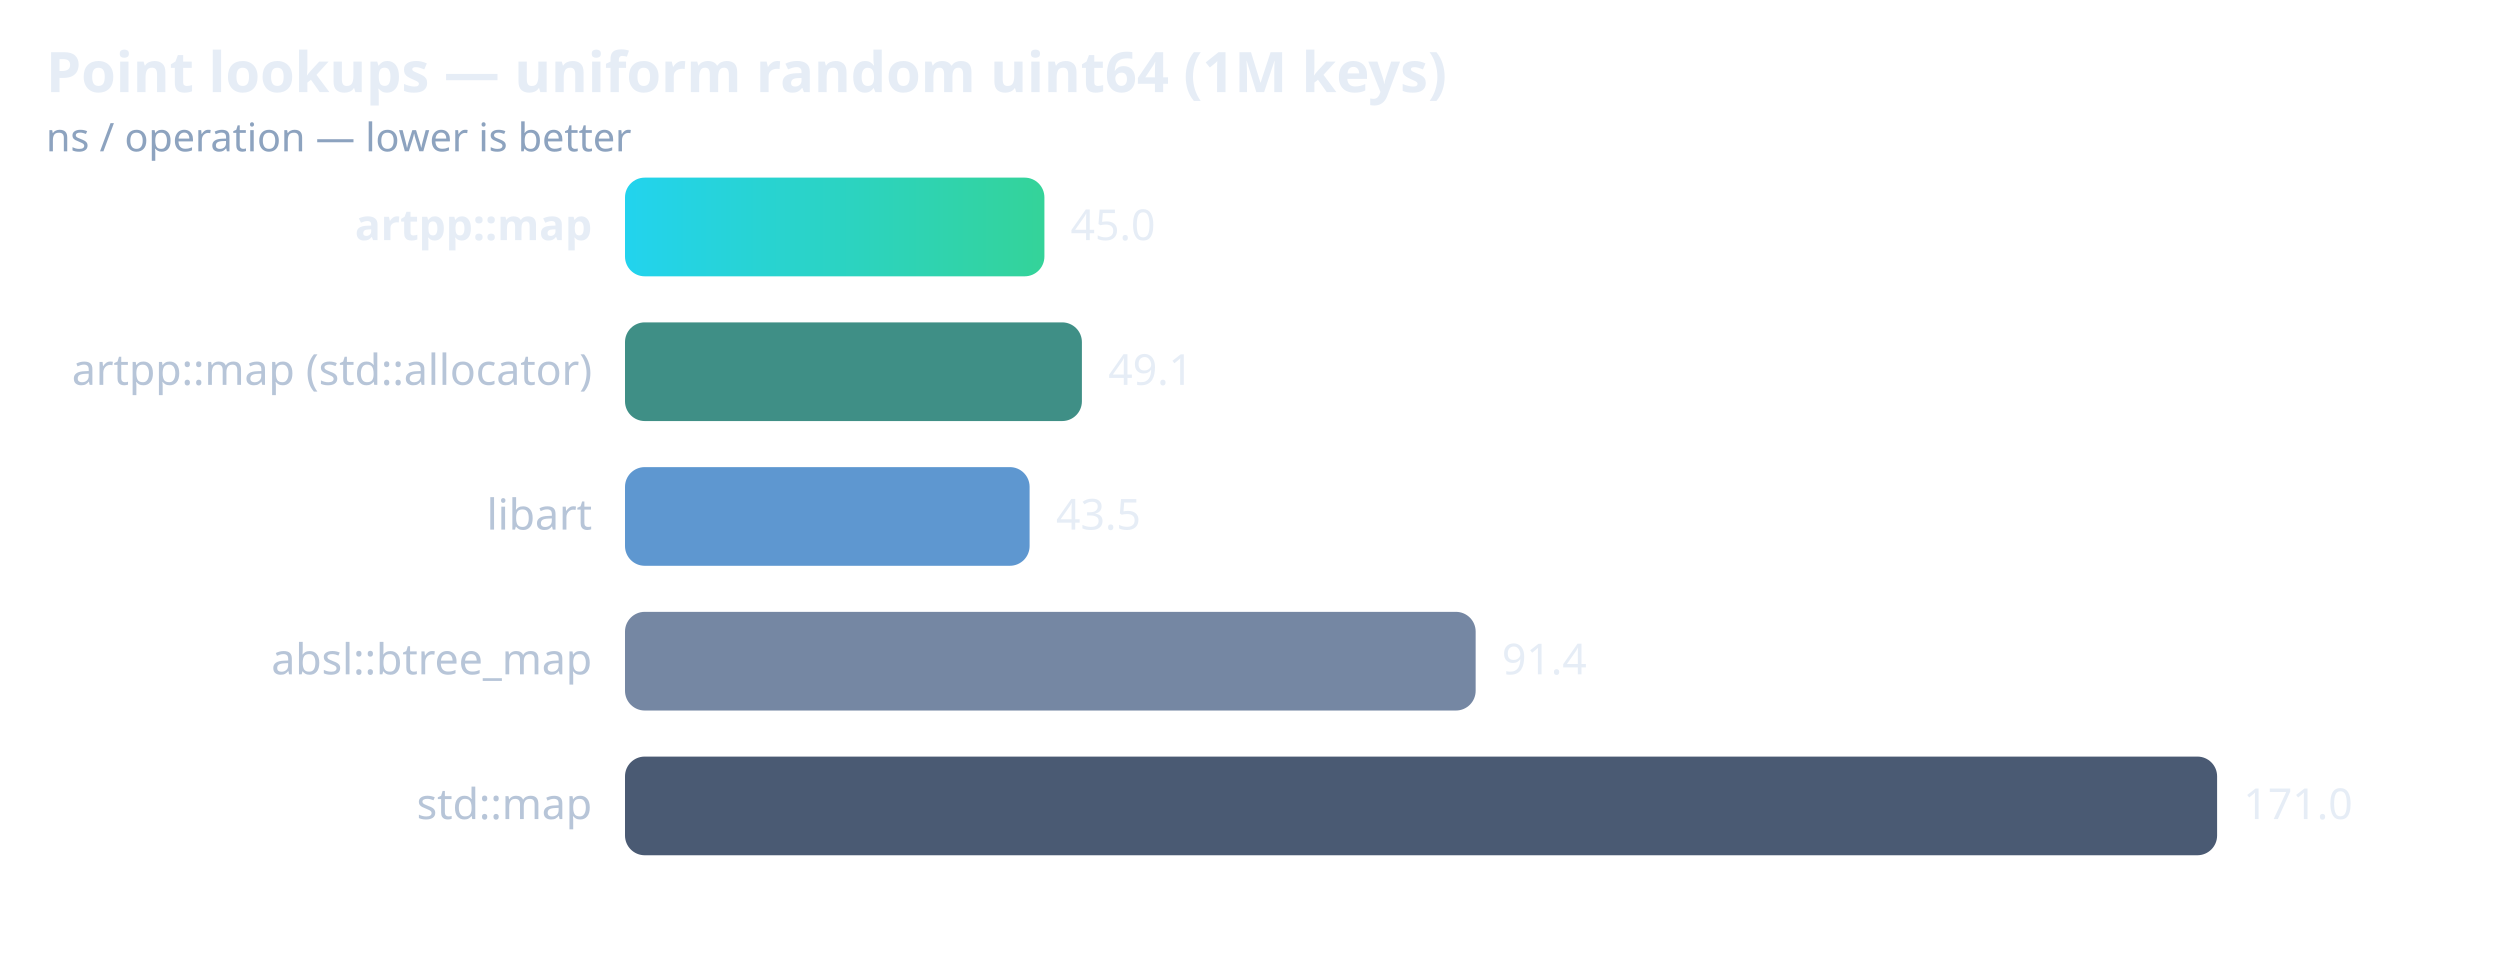
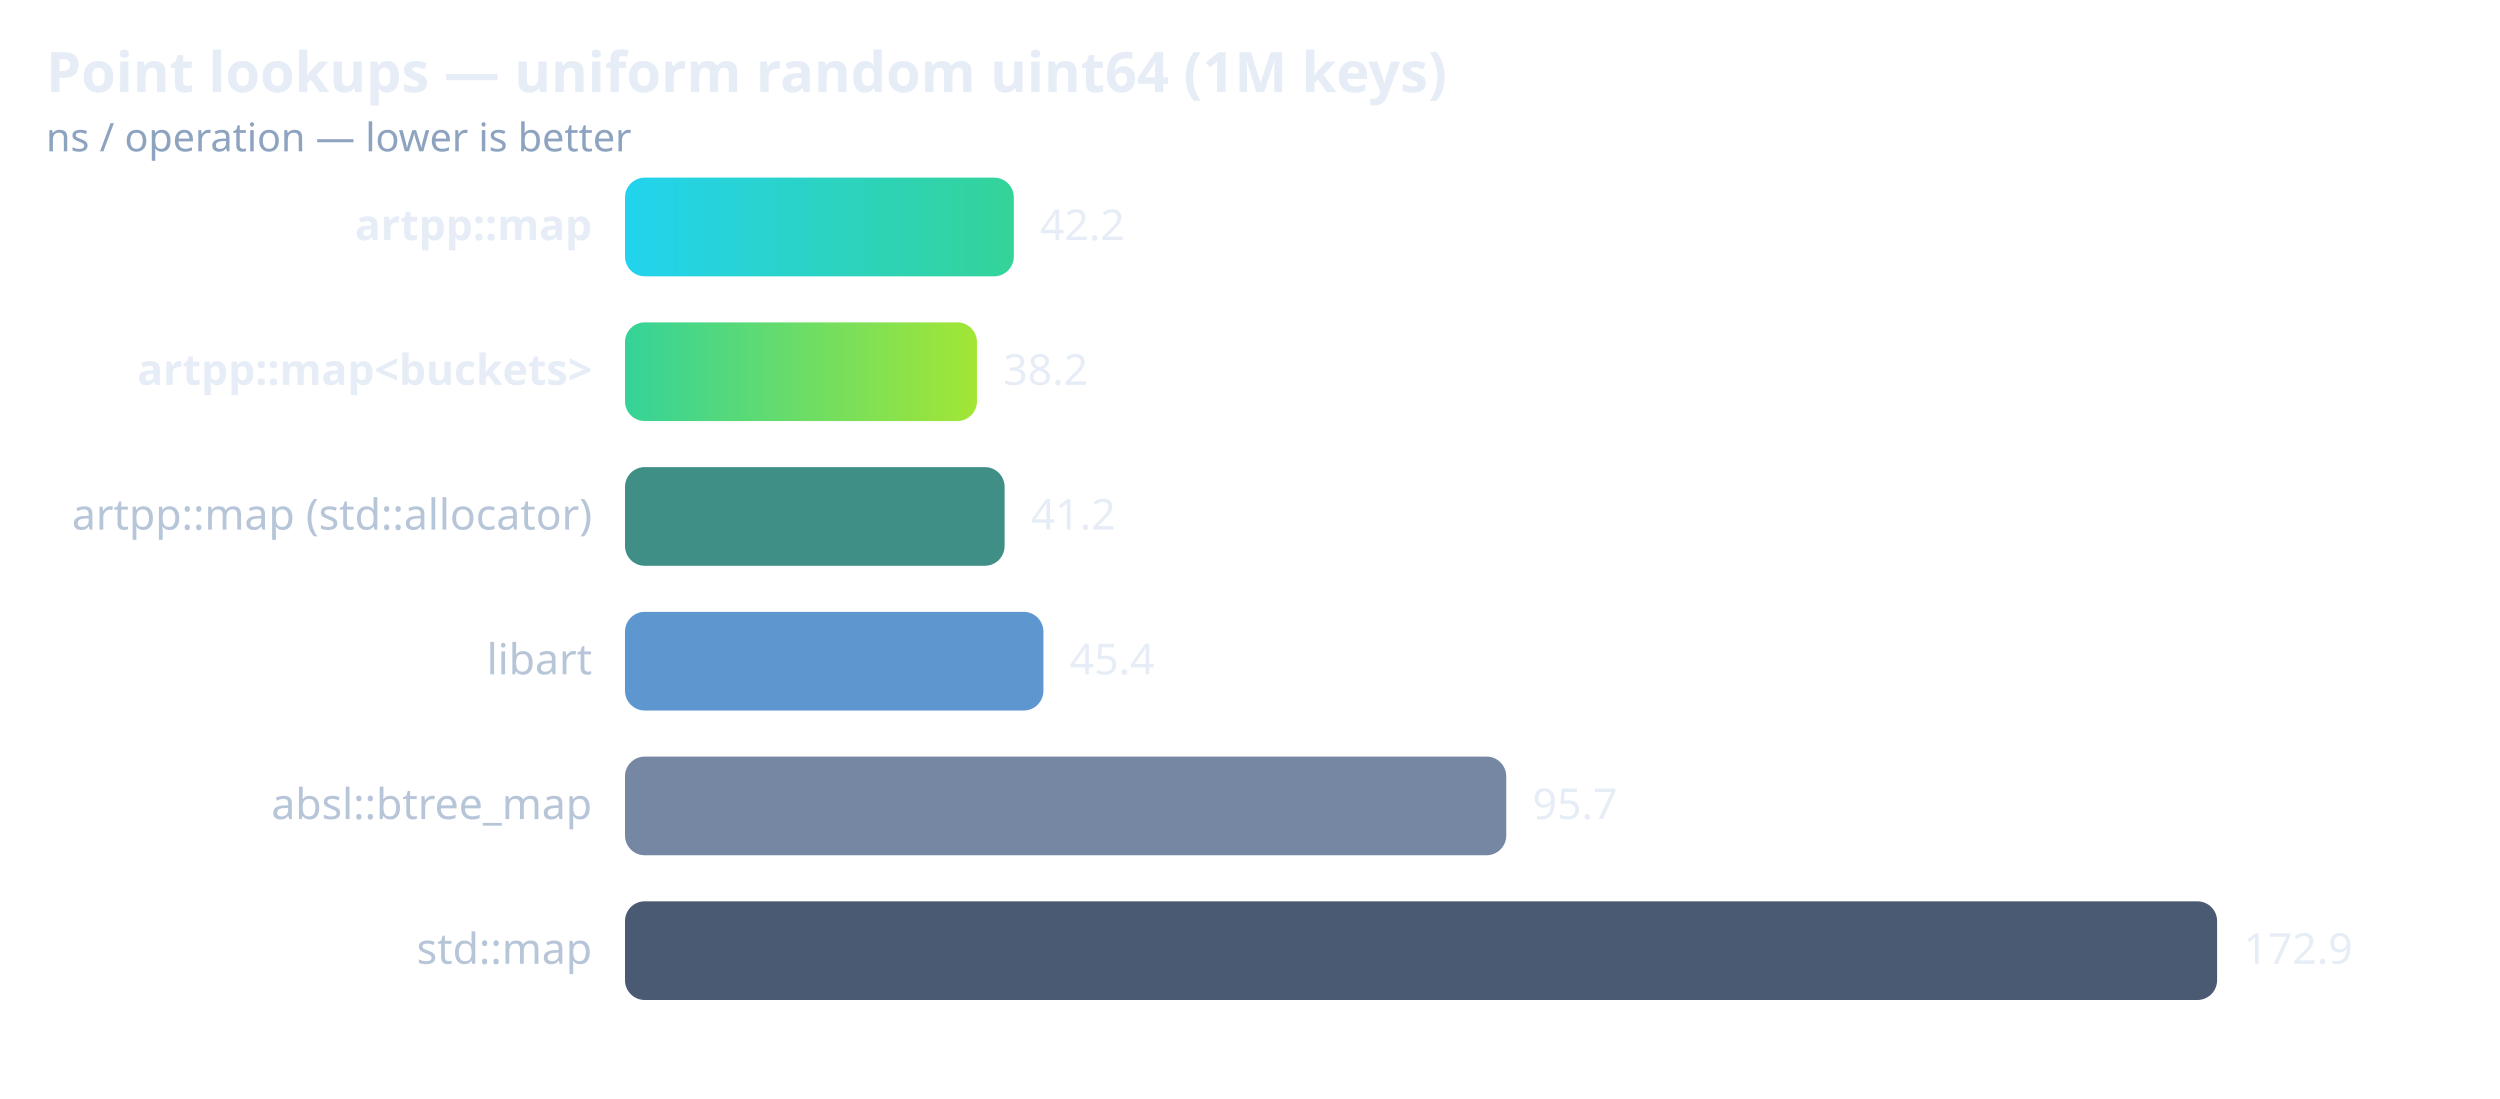
- <svg xmlns="http://www.w3.org/2000/svg" viewBox="0 0 760 290" font-family="ui-sans-serif, system-ui, sans-serif" role="img" aria-label="Point lookups — uniform random uint64 (1M keys)">
+ <svg xmlns="http://www.w3.org/2000/svg" viewBox="0 0 760 334" font-family="ui-sans-serif, system-ui, sans-serif" role="img" aria-label="Point lookups — uniform random uint64 (1M keys)">
  <defs>
    <linearGradient id="hot" x1="0" y1="0" x2="1" y2="0">
      <stop offset="0" stop-color="#22d3ee" />
      <stop offset="1" stop-color="#34d399" />
    </linearGradient>
    <linearGradient id="hot2" x1="0" y1="0" x2="1" y2="0">
      <stop offset="0" stop-color="#34d399" />
      <stop offset="1" stop-color="#a3e635" />
    </linearGradient>
  </defs>
  <text x="14" y="28" font-size="17" font-weight="600" fill="#e6edf6">Point lookups — uniform random uint64 (1M keys)</text>
  <text x="14" y="46" font-size="12" fill="#8da3bf">ns / operation — lower is better</text>
  <text x="180" y="73.0" font-size="13" font-weight="600" fill="#e6edf6" text-anchor="end">artpp::map</text>
-   <rect x="190" y="54" width="127.5" height="30" rx="6" fill="url(#hot)" />
-   <text x="325.453" y="73.0" font-size="13" fill="#e6edf6">45.0</text>
-   <text x="180" y="117.0" font-size="13" font-weight="400" fill="#b7c5d8" text-anchor="end">artpp::map (std::allocator)</text>
-   <rect x="190" y="98" width="138.9" height="30" rx="6" fill="#3f8f86" />
-   <text x="336.916" y="117.0" font-size="13" fill="#e6edf6">49.1</text>
-   <text x="180" y="161.0" font-size="13" font-weight="400" fill="#b7c5d8" text-anchor="end">libart</text>
-   <rect x="190" y="142" width="123.0" height="30" rx="6" fill="#5e97d0" />
-   <text x="321.038" y="161.0" font-size="13" fill="#e6edf6">43.5</text>
-   <text x="180" y="205.0" font-size="13" font-weight="400" fill="#b7c5d8" text-anchor="end">absl::btree_map</text>
-   <rect x="190" y="186" width="258.6" height="30" rx="6" fill="#7587a3" />
-   <text x="456.586" y="205.0" font-size="13" fill="#e6edf6">91.4</text>
-   <text x="180" y="249.0" font-size="13" font-weight="400" fill="#b7c5d8" text-anchor="end">std::map</text>
-   <rect x="190" y="230" width="484.0" height="30" rx="6" fill="#4a5a73" />
-   <text x="682.0" y="249.0" font-size="13" fill="#e6edf6">171.0</text>
+   <rect x="190" y="54" width="118.2" height="30" rx="6" fill="url(#hot)" />
+   <text x="316.152" y="73.0" font-size="13" fill="#e6edf6">42.2</text>
+   <text x="180" y="117.0" font-size="13" font-weight="600" fill="#e6edf6" text-anchor="end">artpp::map&lt;buckets&gt;</text>
+   <rect x="190" y="98" width="107.0" height="30" rx="6" fill="url(#hot2)" />
+   <text x="304.983" y="117.0" font-size="13" fill="#e6edf6">38.2</text>
+   <text x="180" y="161.0" font-size="13" font-weight="400" fill="#b7c5d8" text-anchor="end">artpp::map (std::allocator)</text>
+   <rect x="190" y="142" width="115.4" height="30" rx="6" fill="#3f8f86" />
+   <text x="313.381" y="161.0" font-size="13" fill="#e6edf6">41.2</text>
+   <text x="180" y="205.0" font-size="13" font-weight="400" fill="#b7c5d8" text-anchor="end">libart</text>
+   <rect x="190" y="186" width="127.2" height="30" rx="6" fill="#5e97d0" />
+   <text x="325.193" y="205.0" font-size="13" fill="#e6edf6">45.4</text>
+   <text x="180" y="249.0" font-size="13" font-weight="400" fill="#b7c5d8" text-anchor="end">absl::btree_map</text>
+   <rect x="190" y="230" width="267.9" height="30" rx="6" fill="#7587a3" />
+   <text x="465.906" y="249.0" font-size="13" fill="#e6edf6">95.7</text>
+   <text x="180" y="293.0" font-size="13" font-weight="400" fill="#b7c5d8" text-anchor="end">std::map</text>
+   <rect x="190" y="274" width="484.0" height="30" rx="6" fill="#4a5a73" />
+   <text x="682.0" y="293.0" font-size="13" fill="#e6edf6">172.9</text>
</svg>
